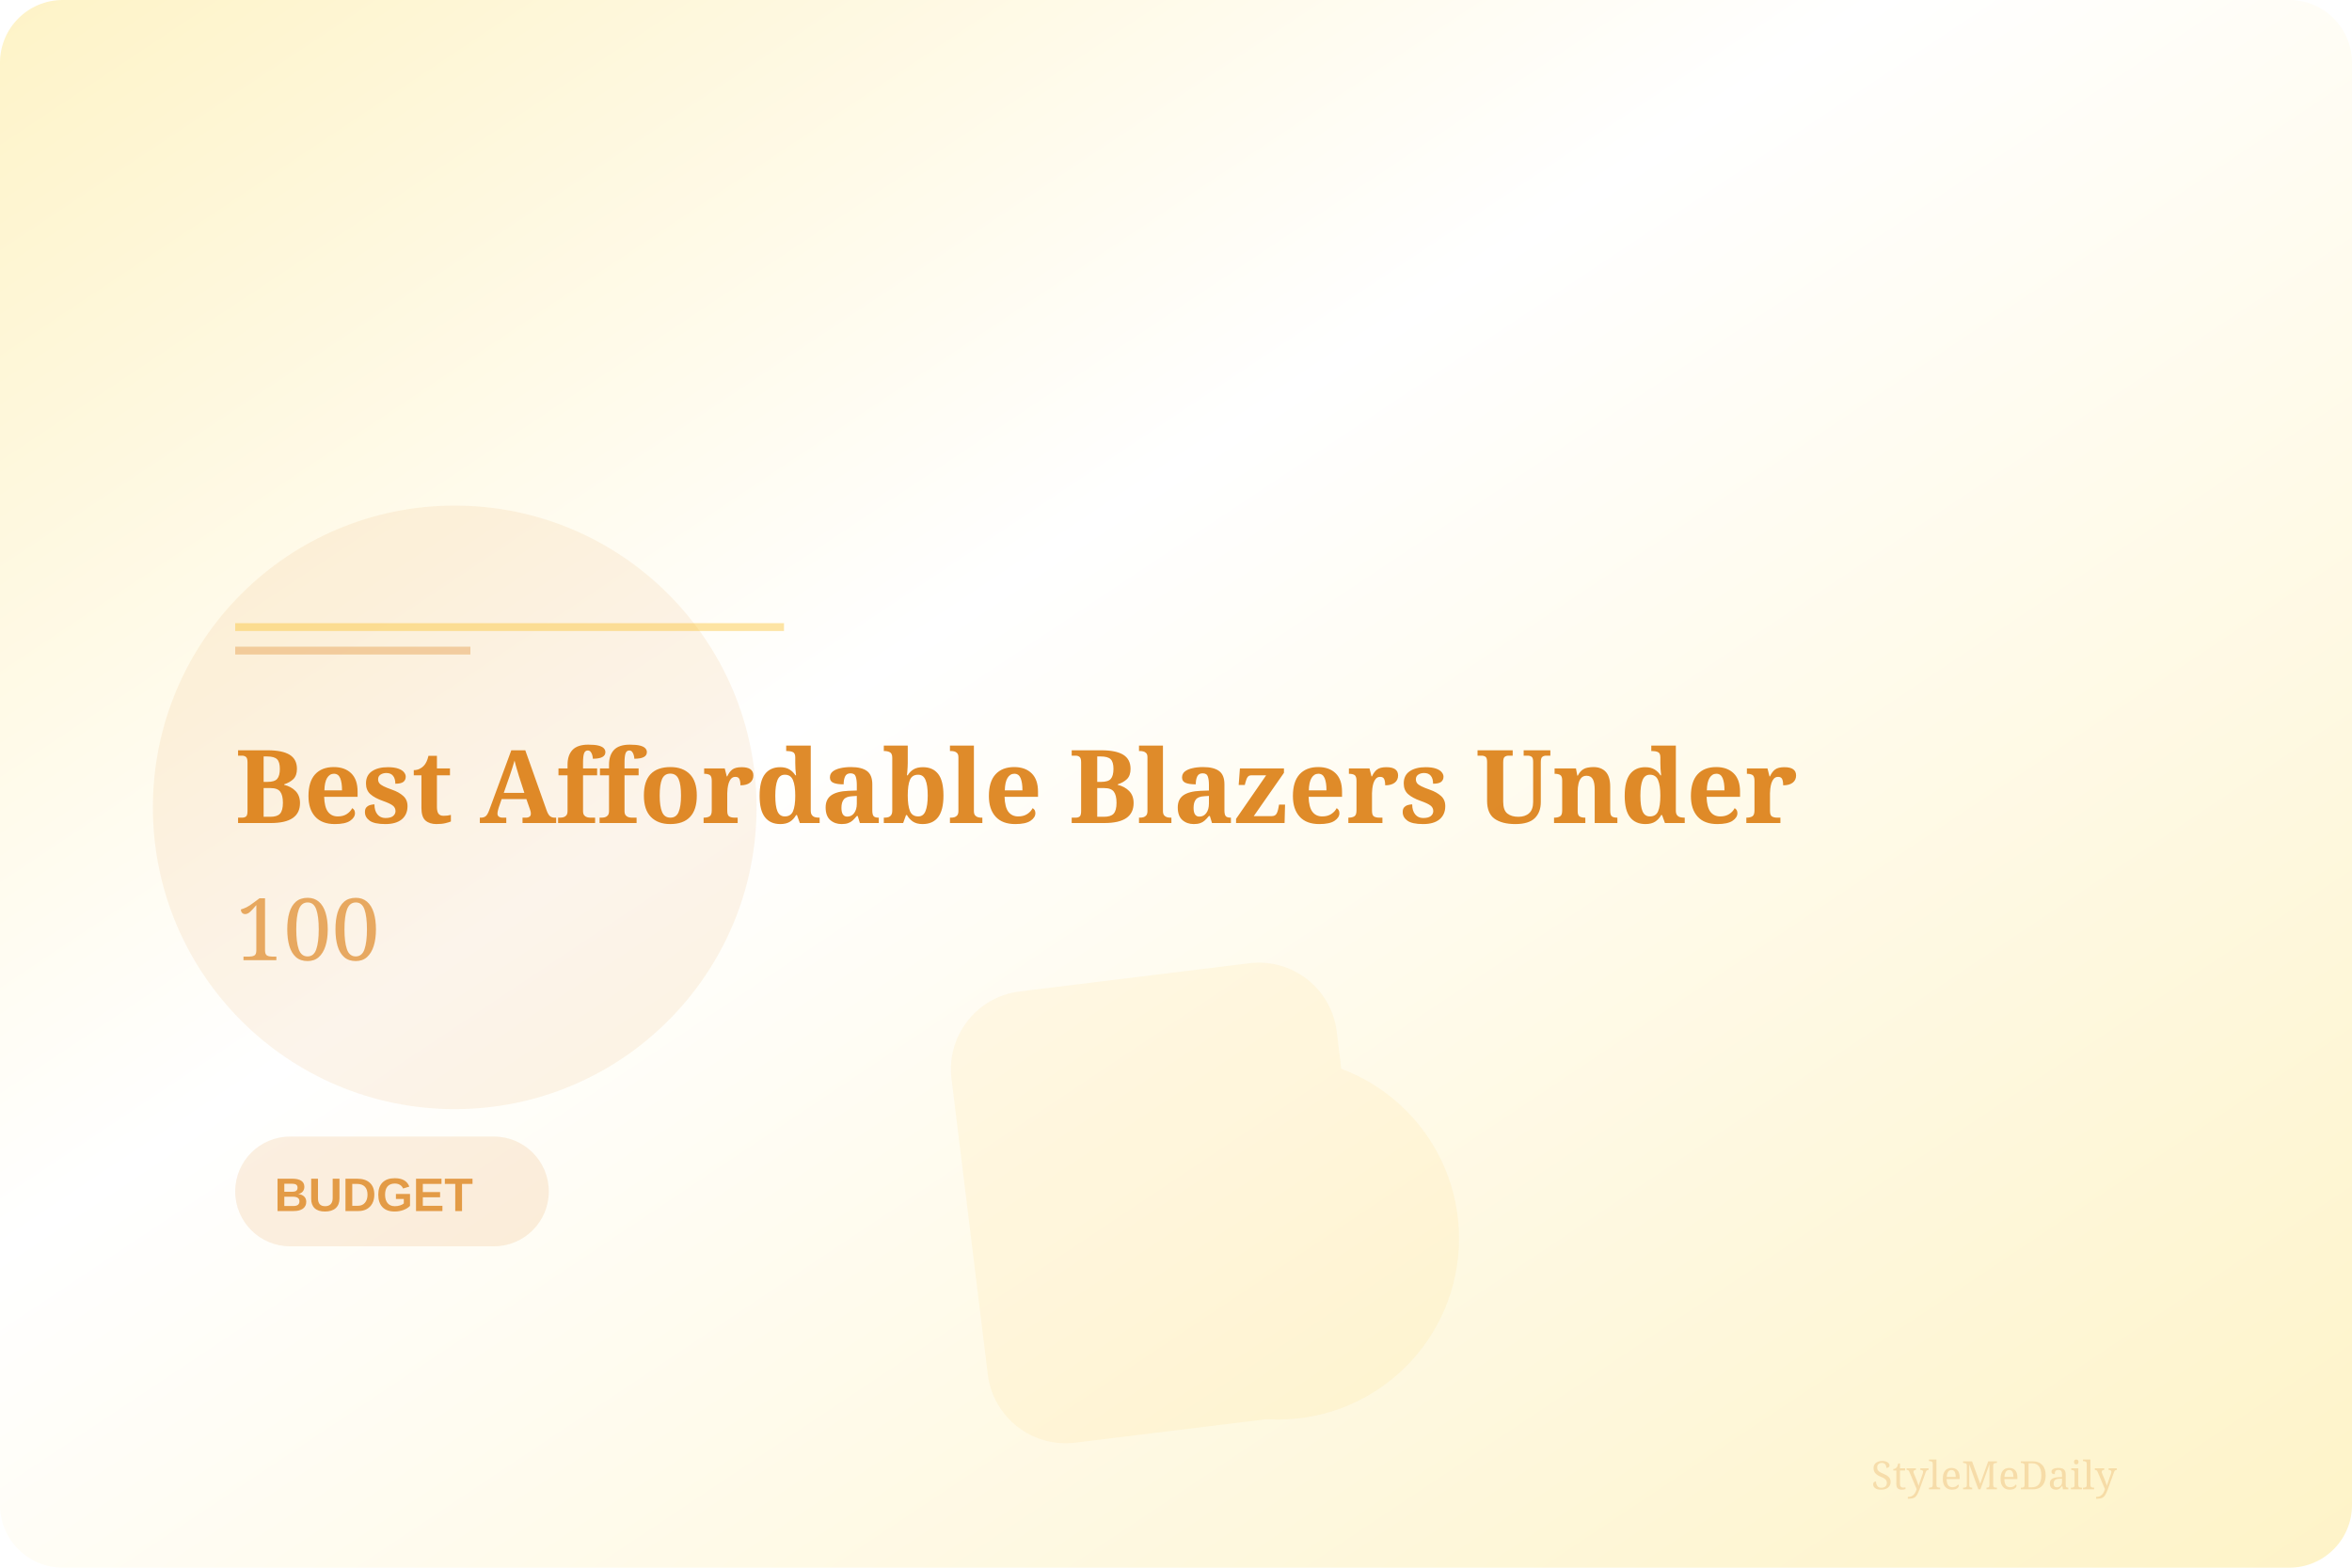
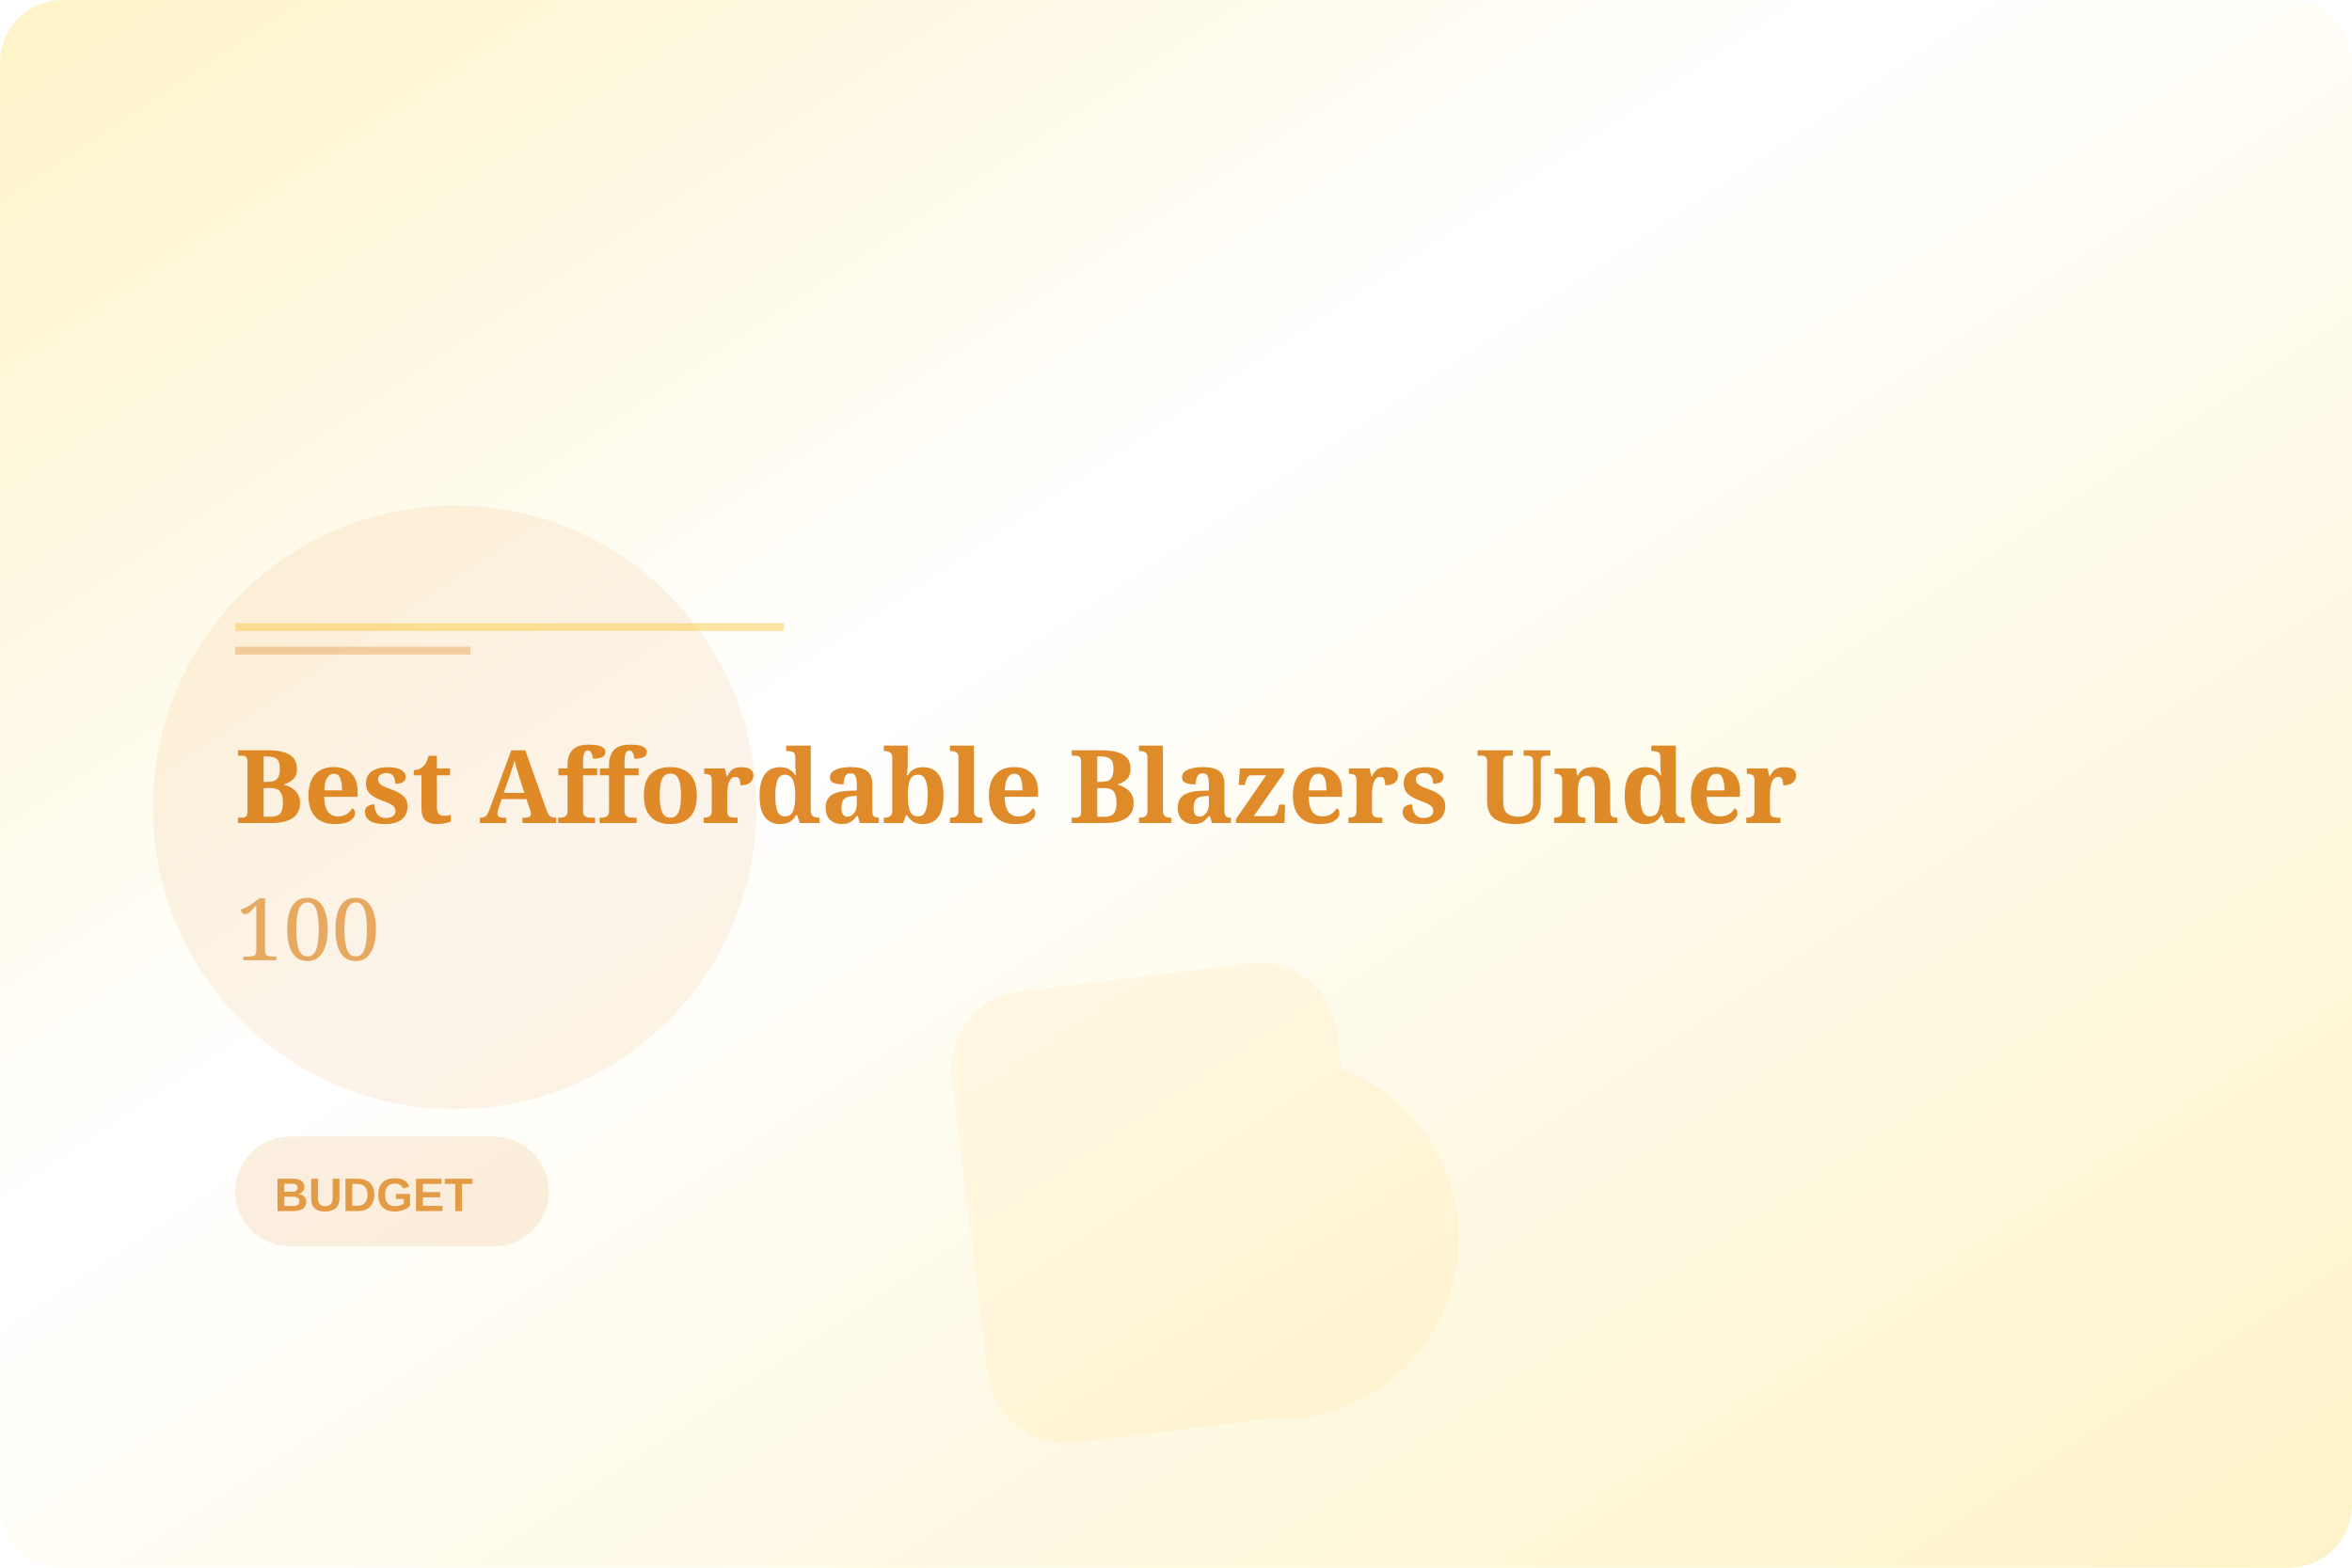
<svg xmlns="http://www.w3.org/2000/svg" width="600" height="400" viewBox="0 0 600 400">
  <defs>
    <linearGradient id="gbg-3616" x1="0%" y1="0%" x2="100%" y2="100%">
      <stop offset="0%" stop-color="#FEF3C7" />
      <stop offset="40%" stop-color="white" />
      <stop offset="100%" stop-color="#FEF3C7" />
    </linearGradient>
    <linearGradient id="gaccent-3616" x1="0%" y1="0%" x2="100%" y2="100%">
      <stop offset="0%" stop-color="#D97706" stop-opacity="0.15" />
      <stop offset="100%" stop-color="#FBBF24" stop-opacity="0.1" />
    </linearGradient>
  </defs>
  <rect width="600" height="400" fill="url(#gbg-3616)" rx="16" />
  <g opacity="0.08">
    <circle cx="116" cy="206" r="77" fill="#D97706" />
    <rect x="247" y="249" width="99" height="116" rx="20" fill="#FBBF24" transform="rotate(-7, 296, 307)" />
    <circle cx="326" cy="316" r="46.2" fill="#FBBF24" />
  </g>
  <line x1="60" y1="160" x2="200" y2="160" stroke="#FBBF24" stroke-width="2" opacity="0.4" />
  <line x1="60" y1="166" x2="120" y2="166" stroke="#D97706" stroke-width="2" opacity="0.3" />
  <text x="60" y="210" font-family="Georgia, serif" font-size="26" font-weight="bold" fill="#D97706" opacity="0.85">
    Best Affordable Blazers Under
  </text>
  <text x="60" y="245" font-family="Georgia, serif" font-size="22" fill="#D97706" opacity="0.6">
    100
  </text>
  <rect x="60" y="290" width="80" height="28" rx="14" fill="#D97706" opacity="0.12" />
  <text x="70" y="309" font-family="Arial, sans-serif" font-size="12" fill="#D97706" opacity="0.7" font-weight="600" text-transform="uppercase">BUDGET</text>
-   <text x="540" y="380" font-family="Georgia, serif" font-size="10" fill="#D97706" opacity="0.2" text-anchor="end">StyleMeDaily</text>
</svg>
